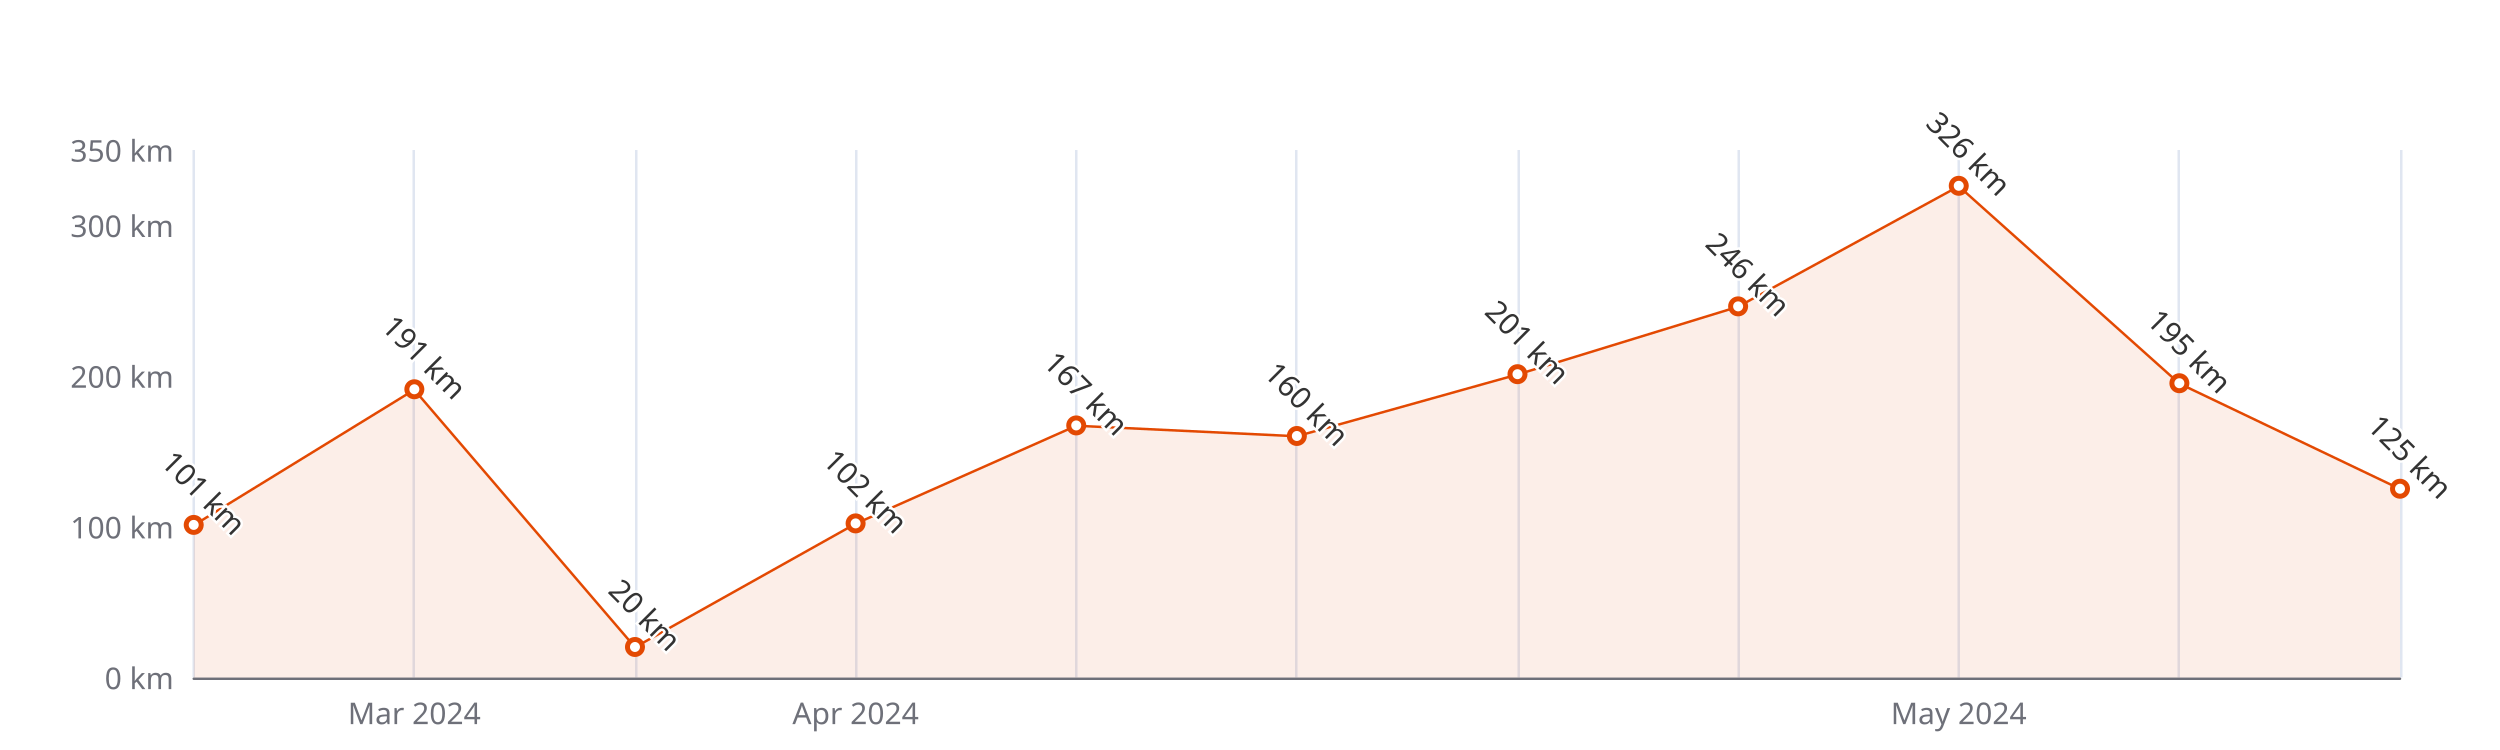
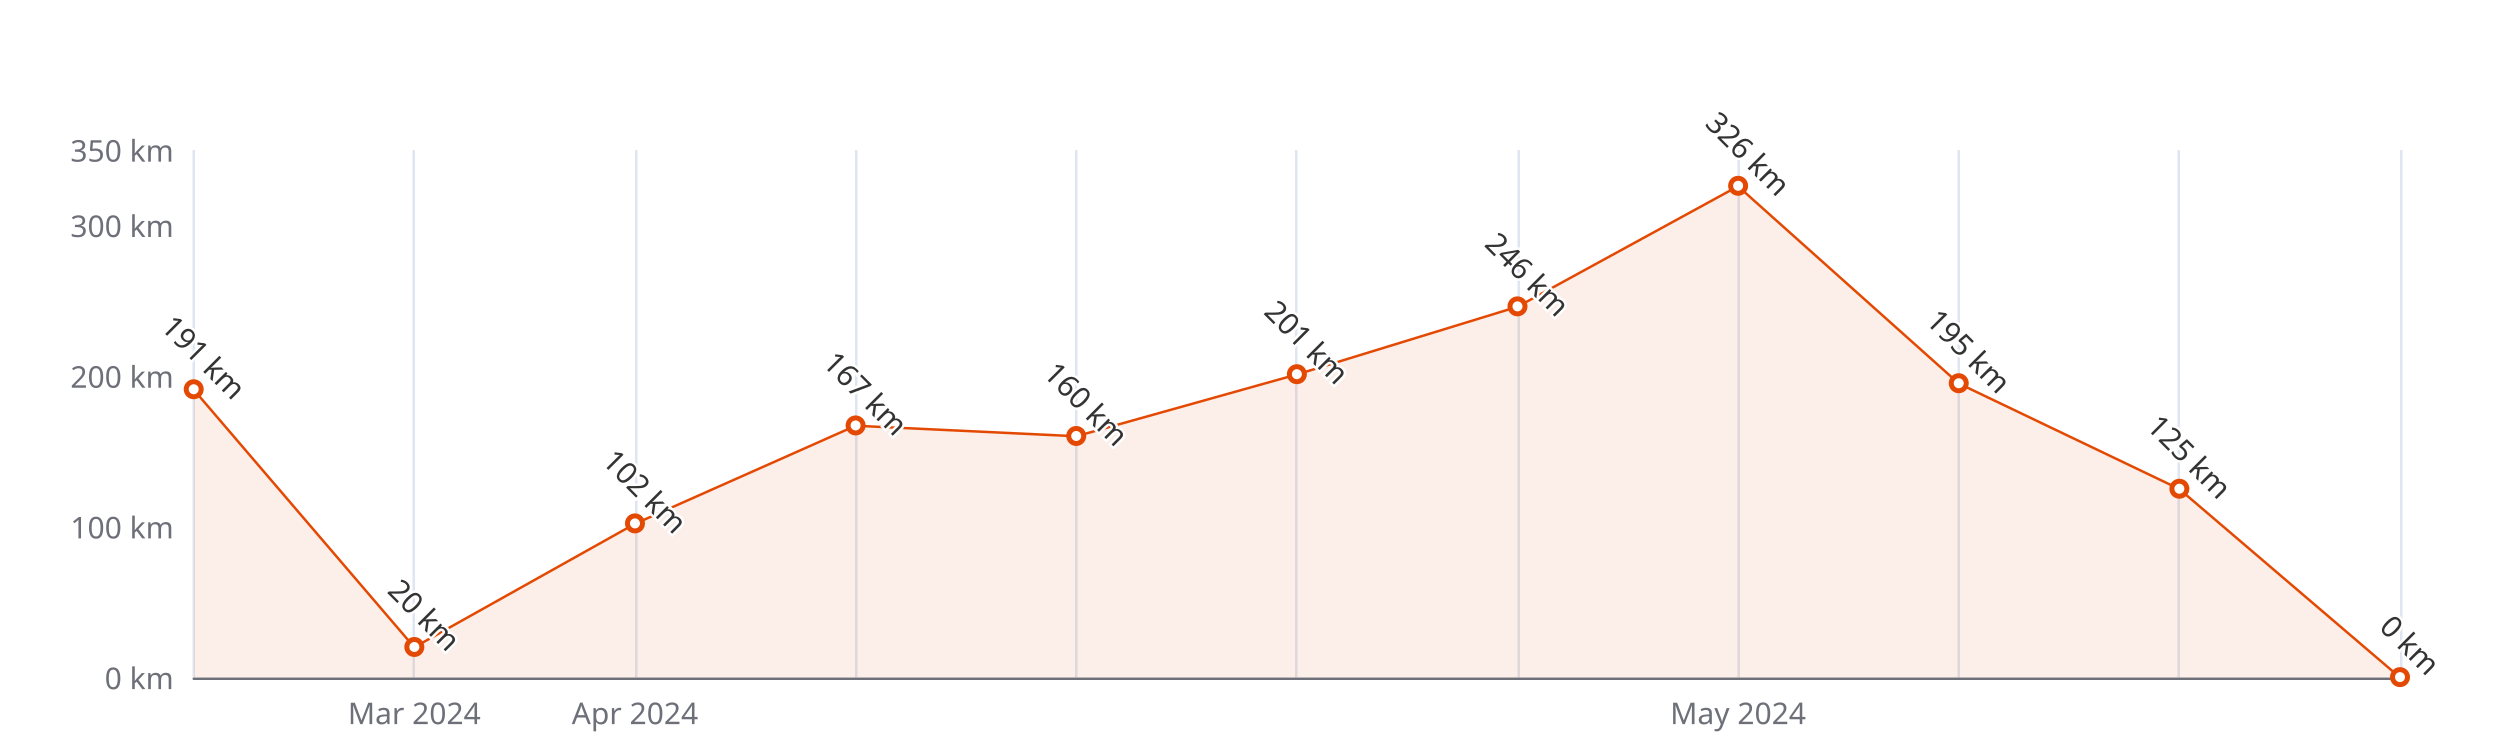
<svg xmlns="http://www.w3.org/2000/svg" width="1000" height="300" version="1.1" baseProfile="full" viewBox="0 0 1000 300">
  <rect width="1000" height="300" x="0" y="0" id="0" fill="#ffffff" />
  <path d="M77.5 60L77.5 271" fill="none" stroke="#E0E6F1" />
  <path d="M165.5 60L165.5 271" fill="none" stroke="#E0E6F1" />
  <path d="M254.5 60L254.5 271" fill="none" stroke="#E0E6F1" />
  <path d="M342.5 60L342.5 271" fill="none" stroke="#E0E6F1" />
  <path d="M430.5 60L430.5 271" fill="none" stroke="#E0E6F1" />
  <path d="M518.5 60L518.5 271" fill="none" stroke="#E0E6F1" />
  <path d="M607.5 60L607.5 271" fill="none" stroke="#E0E6F1" />
  <path d="M695.5 60L695.5 271" fill="none" stroke="#E0E6F1" />
  <path d="M783.5 60L783.5 271" fill="none" stroke="#E0E6F1" />
  <path d="M871.5 60L871.5 271" fill="none" stroke="#E0E6F1" />
  <path d="M960.5 60L960.5 271" fill="none" stroke="#E0E6F1" />
  <path d="M77.5 271.5L960 271.5" fill="none" stroke="#6E7079" stroke-linecap="round" />
  <text dominant-baseline="central" text-anchor="end" style="font-size:12px;font-family:sans-serif;" xml:space="preserve" transform="translate(69.48 271)" fill="#6E7079">0 km</text>
  <text dominant-baseline="central" text-anchor="end" style="font-size:12px;font-family:sans-serif;" xml:space="preserve" transform="translate(69.48 210.7143)" fill="#6E7079">100 km</text>
  <text dominant-baseline="central" text-anchor="end" style="font-size:12px;font-family:sans-serif;" xml:space="preserve" transform="translate(69.48 150.4286)" fill="#6E7079">200 km</text>
  <text dominant-baseline="central" text-anchor="end" style="font-size:12px;font-family:sans-serif;" xml:space="preserve" transform="translate(69.48 90.1429)" fill="#6E7079">300 km</text>
  <text dominant-baseline="central" text-anchor="end" style="font-size:12px;font-family:sans-serif;" xml:space="preserve" transform="translate(69.48 60)" fill="#6E7079">350 km</text>
  <text dominant-baseline="central" text-anchor="middle" style="font-size:12px;font-family:sans-serif;" xml:space="preserve" y="6" transform="translate(165.732 279)" fill="#6E7079">Mar 2024</text>
-   <text dominant-baseline="central" text-anchor="middle" style="font-size:12px;font-family:sans-serif;" xml:space="preserve" y="6" transform="translate(342.236 279)" fill="#6E7079">Apr 2024</text>
-   <text dominant-baseline="central" text-anchor="middle" style="font-size:12px;font-family:sans-serif;" xml:space="preserve" y="6" transform="translate(783.496 279)" fill="#6E7079">May 2024</text>
+   <text dominant-baseline="central" text-anchor="middle" style="font-size:12px;font-family:sans-serif;" xml:space="preserve" y="6" transform="translate(253.984 279)" fill="#6E7079">Apr 2024</text>
+   <text dominant-baseline="central" text-anchor="middle" style="font-size:12px;font-family:sans-serif;" xml:space="preserve" y="6" transform="translate(695.244 279)" fill="#6E7079">May 2024</text>
  <g clip-path="url(#zr5-c0)">
-     <path d="M77.5 210.1L165.7 155.9L254 258.9L342.2 209.5L430.5 170.3L518.7 174.5L607 149.8L695.2 122.7L783.5 74.5L871.7 153.4L960 195.6L960 271L871.7 271L783.5 271L695.2 271L607 271L518.7 271L430.5 271L342.2 271L254 271L165.7 271L77.5 271Z" fill="rgb(227,73,2)" fill-opacity="0.09" />
-     <path d="M77.5 210.1L165.7 155.9L254 258.9L342.2 209.5L430.5 170.3L518.7 174.5L607 149.8L695.2 122.7L783.5 74.5L871.7 153.4L960 195.6" fill="none" stroke="#E34902" stroke-linejoin="bevel" />
+     <path d="M77.5 155.9L165.7 258.9L254 209.5L342.2 170.3L430.5 174.5L518.7 149.8L607 122.7L695.2 74.5L783.5 153.4L871.7 195.6L960 271L871.7 271L783.5 271L695.2 271L607 271L518.7 271L430.5 271L342.2 271L254 271L165.7 271L77.5 271Z" fill="rgb(227,73,2)" fill-opacity="0.09" />
+     <path d="M77.5 155.9L165.7 258.9L254 209.5L342.2 170.3L430.5 174.5L518.7 149.8L607 122.7L695.2 74.5L783.5 153.4L871.7 195.6L960 271" fill="none" stroke="#E34902" stroke-linejoin="bevel" />
  </g>
-   <path d="M1 0A1 1 0 1 1 1 -0.1A1 1 0 0 1 1 0" transform="matrix(3,0,0,3,77.48,210.1114)" fill="#fff" stroke="#E34902" stroke-width="0.667" />
-   <path d="M1 0A1 1 0 1 1 1 -0.1A1 1 0 0 1 1 0" transform="matrix(3,0,0,3,165.732,155.8543)" fill="#fff" stroke="#E34902" stroke-width="0.667" />
-   <path d="M1 0A1 1 0 1 1 1 -0.1A1 1 0 0 1 1 0" transform="matrix(3,0,0,3,253.984,258.9429)" fill="#fff" stroke="#E34902" stroke-width="0.667" />
-   <path d="M1 0A1 1 0 1 1 1 -0.1A1 1 0 0 1 1 0" transform="matrix(3,0,0,3,342.236,209.5086)" fill="#fff" stroke="#E34902" stroke-width="0.667" />
-   <path d="M1 0A1 1 0 1 1 1 -0.1A1 1 0 0 1 1 0" transform="matrix(3,0,0,3,430.488,170.3229)" fill="#fff" stroke="#E34902" stroke-width="0.667" />
-   <path d="M1 0A1 1 0 1 1 1 -0.1A1 1 0 0 1 1 0" transform="matrix(3,0,0,3,518.74,174.5429)" fill="#fff" stroke="#E34902" stroke-width="0.667" />
-   <path d="M1 0A1 1 0 1 1 1 -0.1A1 1 0 0 1 1 0" transform="matrix(3,0,0,3,606.992,149.8257)" fill="#fff" stroke="#E34902" stroke-width="0.667" />
-   <path d="M1 0A1 1 0 1 1 1 -0.1A1 1 0 0 1 1 0" transform="matrix(3,0,0,3,695.244,122.6971)" fill="#fff" stroke="#E34902" stroke-width="0.667" />
-   <path d="M1 0A1 1 0 1 1 1 -0.1A1 1 0 0 1 1 0" transform="matrix(3,0,0,3,783.496,74.4686)" fill="#fff" stroke="#E34902" stroke-width="0.667" />
-   <path d="M1 0A1 1 0 1 1 1 -0.1A1 1 0 0 1 1 0" transform="matrix(3,0,0,3,871.748,153.4429)" fill="#fff" stroke="#E34902" stroke-width="0.667" />
-   <path d="M1 0A1 1 0 1 1 1 -0.1A1 1 0 0 1 1 0" transform="matrix(3,0,0,3,960,195.6429)" fill="#fff" stroke="#E34902" stroke-width="0.667" />
-   <text dominant-baseline="central" text-anchor="middle" style="font-size:12px;font-family:sans-serif;" xml:space="preserve" y="-6" transform="matrix(0.707,0.707,-0.707,0.707,77.48,201.1114)" fill="#333" stroke="rgb(255,255,255)" stroke-width="2" paint-order="stroke" stroke-miterlimit="2">101 km</text>
-   <text dominant-baseline="central" text-anchor="middle" style="font-size:12px;font-family:sans-serif;" xml:space="preserve" y="-6" transform="matrix(0.707,0.707,-0.707,0.707,165.732,146.8543)" fill="#333" stroke="rgb(255,255,255)" stroke-width="2" paint-order="stroke" stroke-miterlimit="2">191 km</text>
-   <text dominant-baseline="central" text-anchor="middle" style="font-size:12px;font-family:sans-serif;" xml:space="preserve" y="-6" transform="matrix(0.707,0.707,-0.707,0.707,253.984,249.9429)" fill="#333" stroke="rgb(255,255,255)" stroke-width="2" paint-order="stroke" stroke-miterlimit="2">20 km</text>
-   <text dominant-baseline="central" text-anchor="middle" style="font-size:12px;font-family:sans-serif;" xml:space="preserve" y="-6" transform="matrix(0.707,0.707,-0.707,0.707,342.236,200.5086)" fill="#333" stroke="rgb(255,255,255)" stroke-width="2" paint-order="stroke" stroke-miterlimit="2">102 km</text>
-   <text dominant-baseline="central" text-anchor="middle" style="font-size:12px;font-family:sans-serif;" xml:space="preserve" y="-6" transform="matrix(0.707,0.707,-0.707,0.707,430.488,161.3229)" fill="#333" stroke="rgb(255,255,255)" stroke-width="2" paint-order="stroke" stroke-miterlimit="2">167 km</text>
-   <text dominant-baseline="central" text-anchor="middle" style="font-size:12px;font-family:sans-serif;" xml:space="preserve" y="-6" transform="matrix(0.707,0.707,-0.707,0.707,518.74,165.5429)" fill="#333" stroke="rgb(255,255,255)" stroke-width="2" paint-order="stroke" stroke-miterlimit="2">160 km</text>
-   <text dominant-baseline="central" text-anchor="middle" style="font-size:12px;font-family:sans-serif;" xml:space="preserve" y="-6" transform="matrix(0.707,0.707,-0.707,0.707,606.992,140.8257)" fill="#333" stroke="rgb(255,255,255)" stroke-width="2" paint-order="stroke" stroke-miterlimit="2">201 km</text>
-   <text dominant-baseline="central" text-anchor="middle" style="font-size:12px;font-family:sans-serif;" xml:space="preserve" y="-6" transform="matrix(0.707,0.707,-0.707,0.707,695.244,113.6971)" fill="#333" stroke="rgb(255,255,255)" stroke-width="2" paint-order="stroke" stroke-miterlimit="2">246 km</text>
-   <text dominant-baseline="central" text-anchor="middle" style="font-size:12px;font-family:sans-serif;" xml:space="preserve" y="-6" transform="matrix(0.707,0.707,-0.707,0.707,783.496,65.4686)" fill="#333" stroke="rgb(255,255,255)" stroke-width="2" paint-order="stroke" stroke-miterlimit="2">326 km</text>
-   <text dominant-baseline="central" text-anchor="middle" style="font-size:12px;font-family:sans-serif;" xml:space="preserve" y="-6" transform="matrix(0.707,0.707,-0.707,0.707,871.748,144.4429)" fill="#333" stroke="rgb(255,255,255)" stroke-width="2" paint-order="stroke" stroke-miterlimit="2">195 km</text>
-   <text dominant-baseline="central" text-anchor="middle" style="font-size:12px;font-family:sans-serif;" xml:space="preserve" y="-6" transform="matrix(0.707,0.707,-0.707,0.707,960,186.6429)" fill="#333" stroke="rgb(255,255,255)" stroke-width="2" paint-order="stroke" stroke-miterlimit="2">125 km</text>
+   <path d="M1 0A1 1 0 1 1 1 -0.1A1 1 0 0 1 1 0" transform="matrix(3,0,0,3,77.48,155.8543)" fill="#fff" stroke="#E34902" stroke-width="0.667" />
+   <path d="M1 0A1 1 0 1 1 1 -0.1A1 1 0 0 1 1 0" transform="matrix(3,0,0,3,165.732,258.9429)" fill="#fff" stroke="#E34902" stroke-width="0.667" />
+   <path d="M1 0A1 1 0 1 1 1 -0.1A1 1 0 0 1 1 0" transform="matrix(3,0,0,3,253.984,209.5086)" fill="#fff" stroke="#E34902" stroke-width="0.667" />
+   <path d="M1 0A1 1 0 1 1 1 -0.1A1 1 0 0 1 1 0" transform="matrix(3,0,0,3,342.236,170.3229)" fill="#fff" stroke="#E34902" stroke-width="0.667" />
+   <path d="M1 0A1 1 0 1 1 1 -0.1A1 1 0 0 1 1 0" transform="matrix(3,0,0,3,430.488,174.5429)" fill="#fff" stroke="#E34902" stroke-width="0.667" />
+   <path d="M1 0A1 1 0 1 1 1 -0.1A1 1 0 0 1 1 0" transform="matrix(3,0,0,3,518.74,149.8257)" fill="#fff" stroke="#E34902" stroke-width="0.667" />
+   <path d="M1 0A1 1 0 1 1 1 -0.1A1 1 0 0 1 1 0" transform="matrix(3,0,0,3,606.992,122.6971)" fill="#fff" stroke="#E34902" stroke-width="0.667" />
+   <path d="M1 0A1 1 0 1 1 1 -0.1A1 1 0 0 1 1 0" transform="matrix(3,0,0,3,695.244,74.4686)" fill="#fff" stroke="#E34902" stroke-width="0.667" />
+   <path d="M1 0A1 1 0 1 1 1 -0.1A1 1 0 0 1 1 0" transform="matrix(3,0,0,3,783.496,153.4429)" fill="#fff" stroke="#E34902" stroke-width="0.667" />
+   <path d="M1 0A1 1 0 1 1 1 -0.1A1 1 0 0 1 1 0" transform="matrix(3,0,0,3,871.748,195.6429)" fill="#fff" stroke="#E34902" stroke-width="0.667" />
+   <path d="M1 0A1 1 0 1 1 1 -0.1A1 1 0 0 1 1 0" transform="matrix(3,0,0,3,960,271)" fill="#fff" stroke="#E34902" stroke-width="0.667" />
+   <text dominant-baseline="central" text-anchor="middle" style="font-size:12px;font-family:sans-serif;" xml:space="preserve" y="-6" transform="matrix(0.707,0.707,-0.707,0.707,77.48,146.8543)" fill="#333" stroke="rgb(255,255,255)" stroke-width="2" paint-order="stroke" stroke-miterlimit="2">191 km</text>
+   <text dominant-baseline="central" text-anchor="middle" style="font-size:12px;font-family:sans-serif;" xml:space="preserve" y="-6" transform="matrix(0.707,0.707,-0.707,0.707,165.732,249.9429)" fill="#333" stroke="rgb(255,255,255)" stroke-width="2" paint-order="stroke" stroke-miterlimit="2">20 km</text>
+   <text dominant-baseline="central" text-anchor="middle" style="font-size:12px;font-family:sans-serif;" xml:space="preserve" y="-6" transform="matrix(0.707,0.707,-0.707,0.707,253.984,200.5086)" fill="#333" stroke="rgb(255,255,255)" stroke-width="2" paint-order="stroke" stroke-miterlimit="2">102 km</text>
+   <text dominant-baseline="central" text-anchor="middle" style="font-size:12px;font-family:sans-serif;" xml:space="preserve" y="-6" transform="matrix(0.707,0.707,-0.707,0.707,342.236,161.3229)" fill="#333" stroke="rgb(255,255,255)" stroke-width="2" paint-order="stroke" stroke-miterlimit="2">167 km</text>
+   <text dominant-baseline="central" text-anchor="middle" style="font-size:12px;font-family:sans-serif;" xml:space="preserve" y="-6" transform="matrix(0.707,0.707,-0.707,0.707,430.488,165.5429)" fill="#333" stroke="rgb(255,255,255)" stroke-width="2" paint-order="stroke" stroke-miterlimit="2">160 km</text>
+   <text dominant-baseline="central" text-anchor="middle" style="font-size:12px;font-family:sans-serif;" xml:space="preserve" y="-6" transform="matrix(0.707,0.707,-0.707,0.707,518.74,140.8257)" fill="#333" stroke="rgb(255,255,255)" stroke-width="2" paint-order="stroke" stroke-miterlimit="2">201 km</text>
+   <text dominant-baseline="central" text-anchor="middle" style="font-size:12px;font-family:sans-serif;" xml:space="preserve" y="-6" transform="matrix(0.707,0.707,-0.707,0.707,606.992,113.6971)" fill="#333" stroke="rgb(255,255,255)" stroke-width="2" paint-order="stroke" stroke-miterlimit="2">246 km</text>
+   <text dominant-baseline="central" text-anchor="middle" style="font-size:12px;font-family:sans-serif;" xml:space="preserve" y="-6" transform="matrix(0.707,0.707,-0.707,0.707,695.244,65.4686)" fill="#333" stroke="rgb(255,255,255)" stroke-width="2" paint-order="stroke" stroke-miterlimit="2">326 km</text>
+   <text dominant-baseline="central" text-anchor="middle" style="font-size:12px;font-family:sans-serif;" xml:space="preserve" y="-6" transform="matrix(0.707,0.707,-0.707,0.707,783.496,144.4429)" fill="#333" stroke="rgb(255,255,255)" stroke-width="2" paint-order="stroke" stroke-miterlimit="2">195 km</text>
+   <text dominant-baseline="central" text-anchor="middle" style="font-size:12px;font-family:sans-serif;" xml:space="preserve" y="-6" transform="matrix(0.707,0.707,-0.707,0.707,871.748,186.6429)" fill="#333" stroke="rgb(255,255,255)" stroke-width="2" paint-order="stroke" stroke-miterlimit="2">125 km</text>
+   <text dominant-baseline="central" text-anchor="middle" style="font-size:12px;font-family:sans-serif;" xml:space="preserve" y="-6" transform="matrix(0.707,0.707,-0.707,0.707,960,262)" fill="#333" stroke="rgb(255,255,255)" stroke-width="2" paint-order="stroke" stroke-miterlimit="2">0 km</text>
  <defs>
    <clipPath id="zr5-c0">
      <path d="M76 59.5l884 0l0 212l-884 0Z" fill="#000" />
    </clipPath>
  </defs>
</svg>
